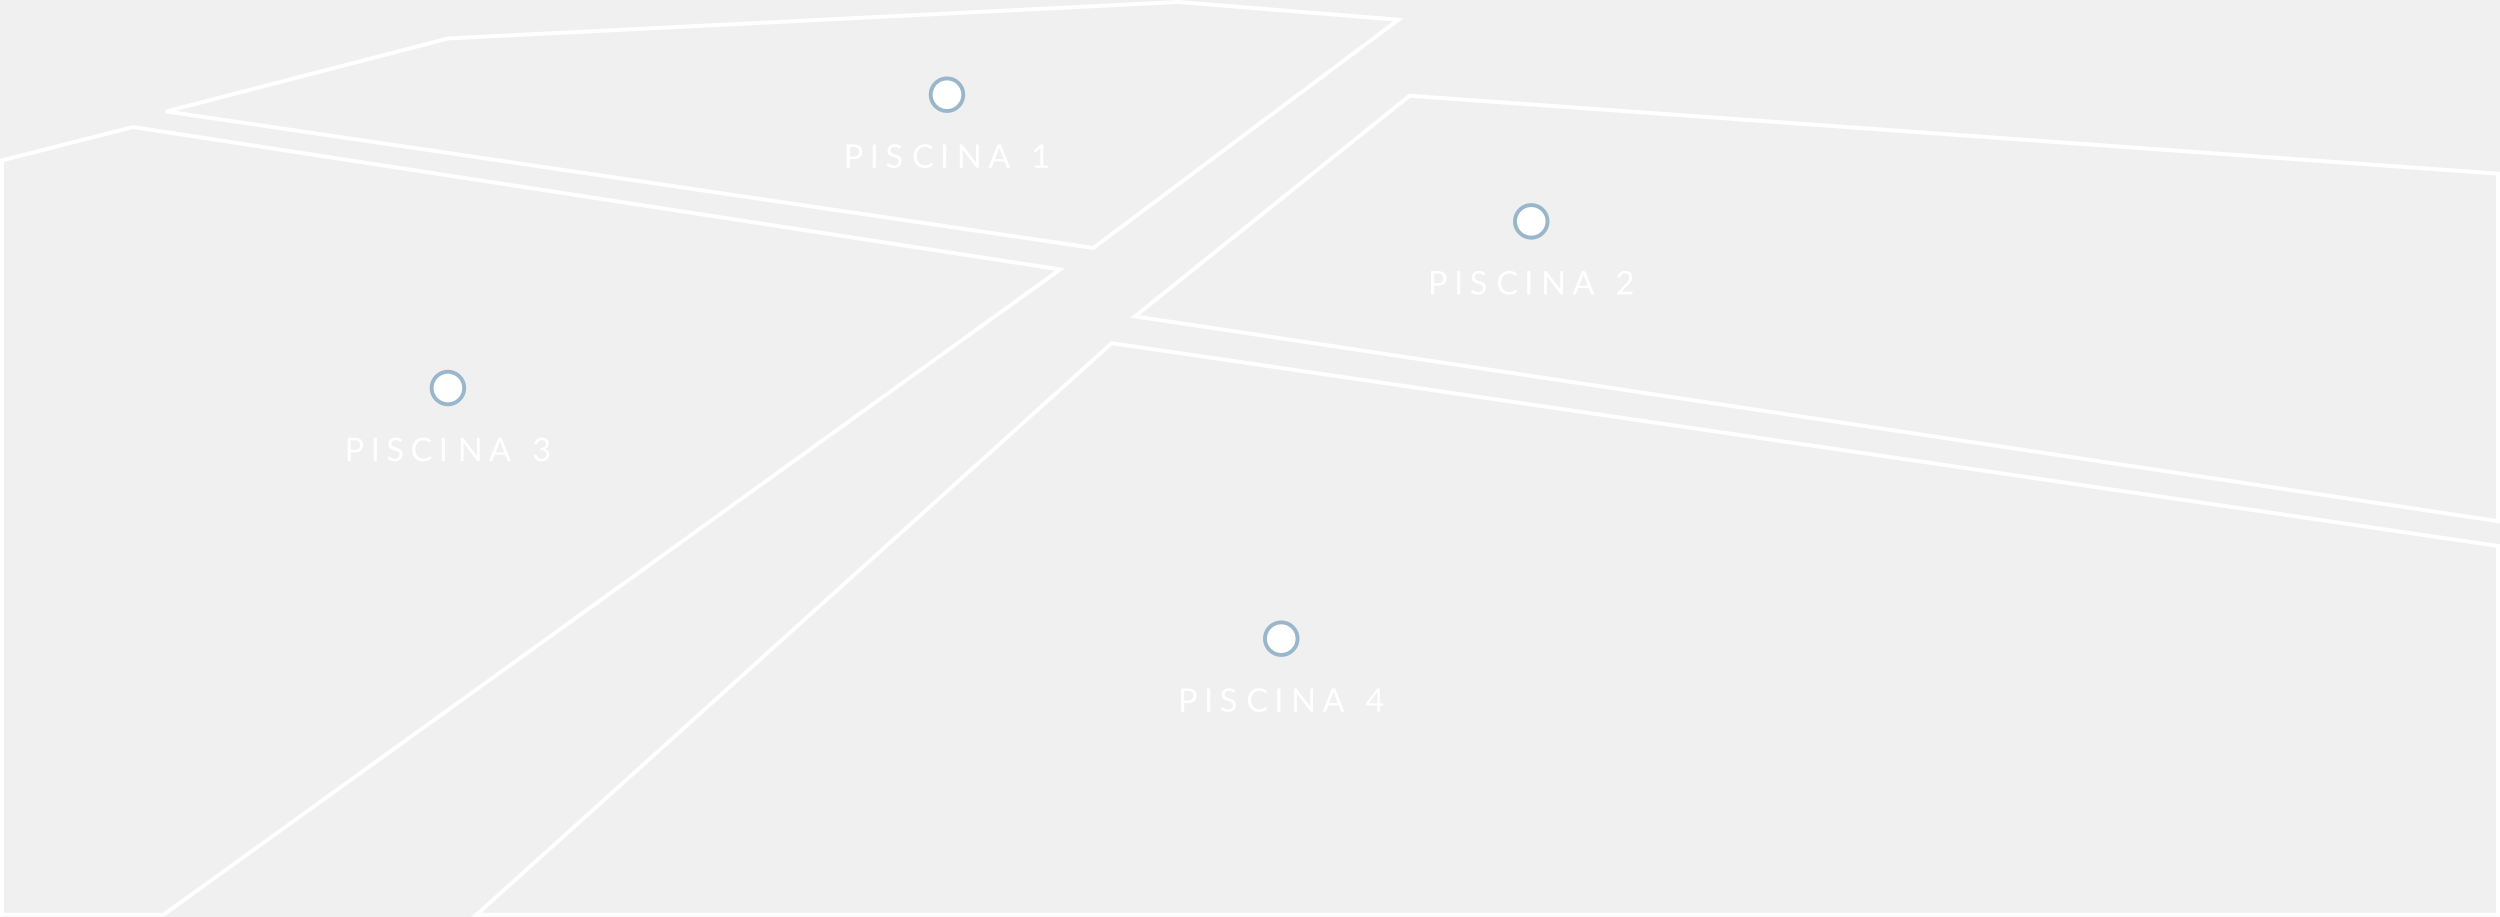
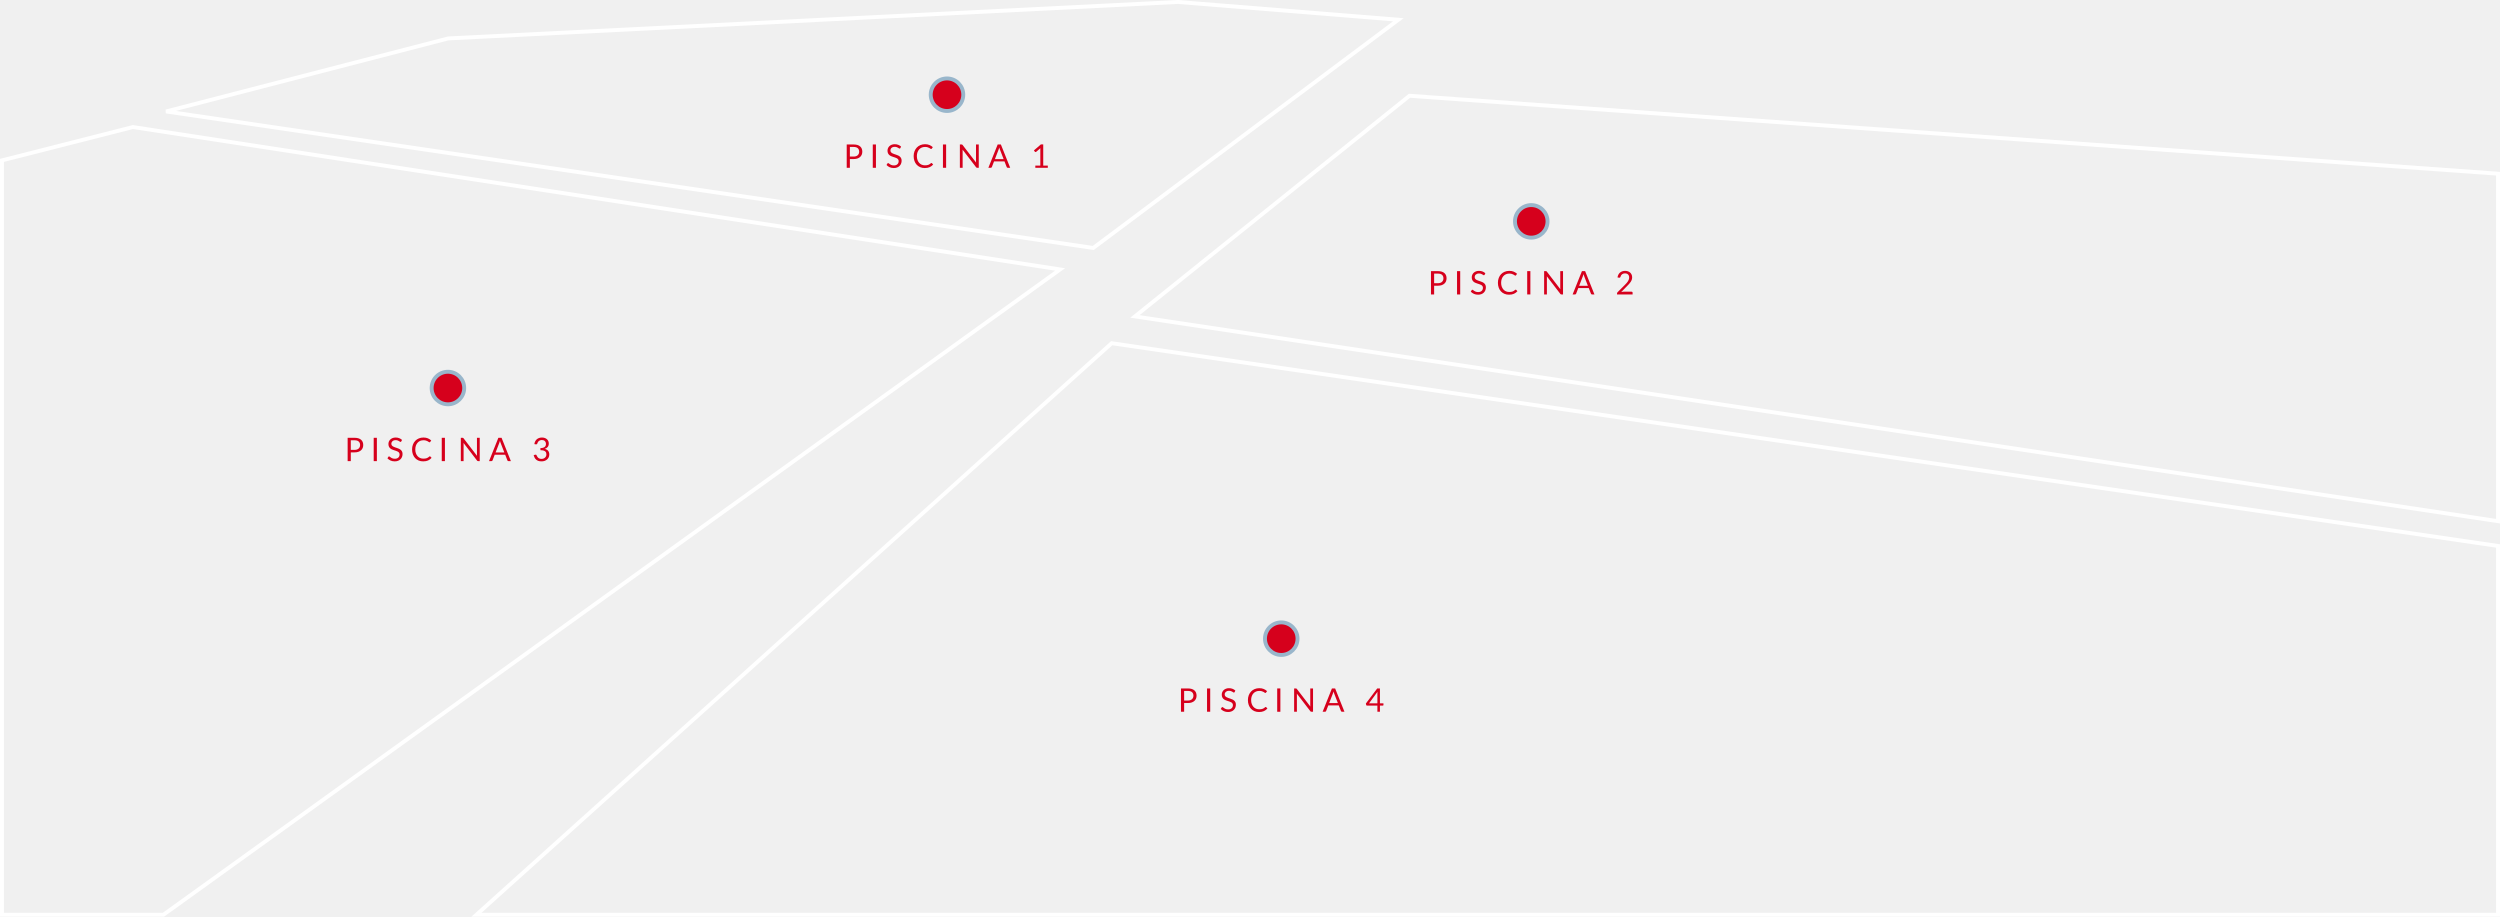
<svg xmlns="http://www.w3.org/2000/svg" viewBox="0 0 1920 704.01">
  <defs>
    <style>
      .cls-1 {
        isolation: isolate;
      }

      .cls-2 {
        fill: #00587c;
        opacity: 0;
        mix-blend-mode: multiply;
      }

      .cls-3 {
        fill: none;
        stroke: #fff;
      }

      .cls-3,
      .cls-4 {
        stroke-width: 3px;
      }

      .cls-11,
      .cls-4,
      .cls-5 {
-         fill: #fff;
+         fill: #d6001c;
      }

      .cls-4 {
        stroke: #99b6cb;
      }

      .cls-11,
      .cls-5 {
        font-size: 25px;
        font-family: Lato-Black, Lato;
      }

      .cls-11,
      .cls-6 {
        letter-spacing: 0.2em;
      }

      .cls-7 {
        letter-spacing: 0.2em;
      }

      .cls-8 {
        letter-spacing: 0.2em;
      }

      .cls-9 {
        letter-spacing: 0.2em;
      }

      .cls-10 {
        letter-spacing: 0.2em;
      }

      .cls-12 {
        letter-spacing: 0.2em;
      }

      .cls-13 {
        letter-spacing: 0.2em;
      }

      .cls-14 {
        letter-spacing: 0em;
      }

      .cls-15 {
        letter-spacing: 0.2em;
      }

      .cls-16 {
        letter-spacing: 0em;
      }
    </style>
  </defs>
  <g class="cls-1">
    <g id="Layer_2" data-name="Layer 2">
      <g id="piscina4">
        <path class="cls-2" d="M853.77,263.59,365.91,702.51H1918.5V419.3Z" />
        <path class="cls-3" d="M853.77,263.59,365.91,702.51H1918.5V419.3Z" />
        <path class="cls-4" d="M984,503a12.5,12.5,0,1,0-12.5-12.5A12.52,12.52,0,0,0,984,503" />
        <text class="cls-5" transform="translate(904.71 546.63)">
          <tspan class="cls-6">PIS</tspan>
          <tspan class="cls-7" x="52.5" y="0">C</tspan>
          <tspan class="cls-6" x="73.9" y="0">I</tspan>
          <tspan class="cls-8" x="86.9" y="0">NA</tspan>
          <tspan class="cls-9" x="134.17" y="0"> </tspan>
          <tspan x="144" y="0">4</tspan>
        </text>
      </g>
      <g id="piscina3">
        <path class="cls-2" d="M814.15,206.93,125.52,702.51H1.5V123.17l100.58-25.6Z" />
        <path class="cls-3" d="M814.15,206.93,125.52,702.51H1.5V123.17l100.58-25.6Z" />
        <path class="cls-4" d="M344,310.51A12.5,12.5,0,1,0,331.5,298a12.52,12.52,0,0,0,12.5,12.5" />
        <text class="cls-5" transform="translate(264.71 354.13)">
          <tspan class="cls-6">PISCI</tspan>
          <tspan class="cls-7" x="86.92" y="0">N</tspan>
          <tspan class="cls-10" x="110.8" y="0">A </tspan>
          <tspan x="144.05" y="0">3</tspan>
        </text>
      </g>
      <g id="piscina2">
        <polygon class="cls-2" points="868 244.01 1082 72.01 1920 132.01 1920 402.01 868 244.01" />
        <path class="cls-3" d="M871.61,243,1082.48,73.55l836,59.85V400.27Z" />
        <text class="cls-11" transform="translate(1096.71 226.13)">PIS<tspan class="cls-12" x="52.5" y="0">C</tspan>
          <tspan x="73.9" y="0">I</tspan>
          <tspan class="cls-13" x="86.9" y="0">NA</tspan>
          <tspan x="134.17" y="0"> </tspan>
          <tspan class="cls-14" x="144" y="0">2</tspan>
        </text>
        <path class="cls-4" d="M1176,182.51a12.5,12.5,0,1,0-12.5-12.5,12.52,12.52,0,0,0,12.5,12.5" />
      </g>
      <g id="piscina1">
        <path class="cls-2" d="M839.6,190.43,1073.92,15.18,904.59,1.5l-560.36,28L127.55,85.6Z" />
        <path class="cls-3" d="M839.6,190.43,1073.92,15.18,904.59,1.5l-560.36,28L127.55,85.6Z" />
        <path class="cls-4" d="M727.29,85.24a12.5,12.5,0,1,0-12.5-12.5,12.52,12.52,0,0,0,12.5,12.5" />
        <text class="cls-11" transform="translate(648 128.86)">PIS<tspan class="cls-12" x="52.5" y="0">C</tspan>
          <tspan class="cls-15" x="73.9" y="0">I</tspan>
          <tspan class="cls-7" x="86.9" y="0">NA</tspan>
          <tspan x="134.17" y="0"> </tspan>
          <tspan class="cls-16" x="144" y="0">1</tspan>
        </text>
      </g>
    </g>
  </g>
</svg>
